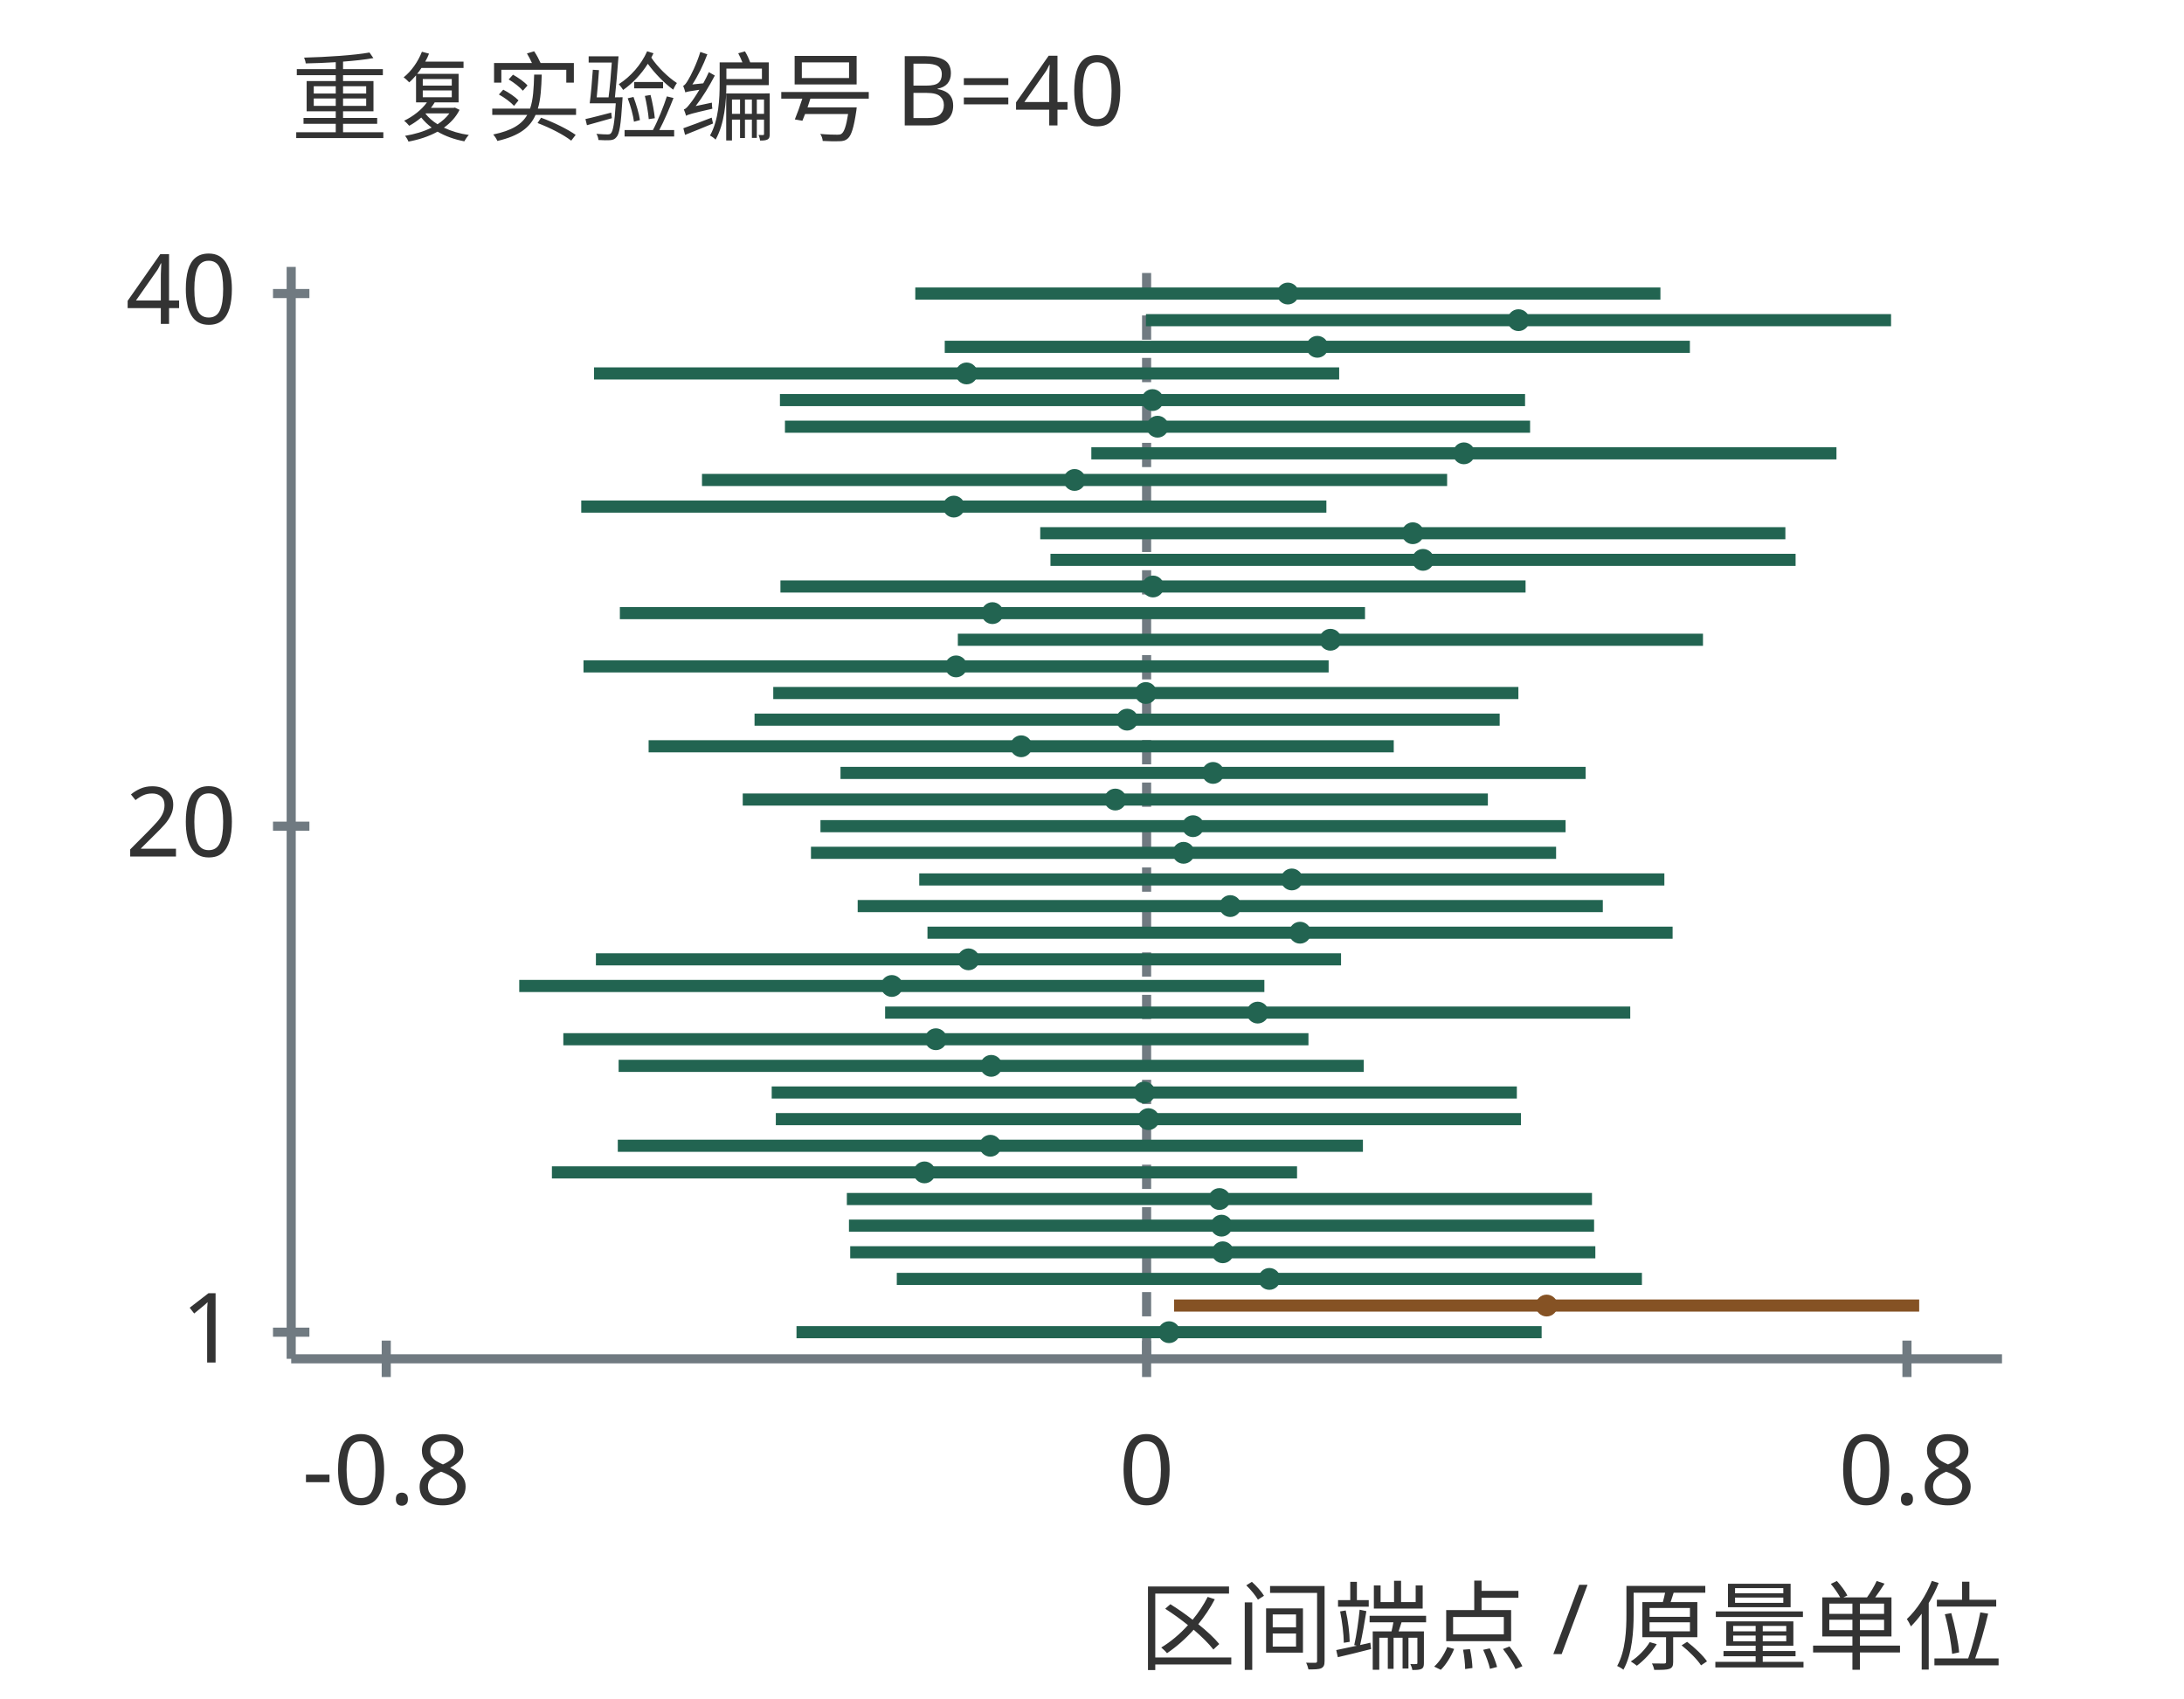
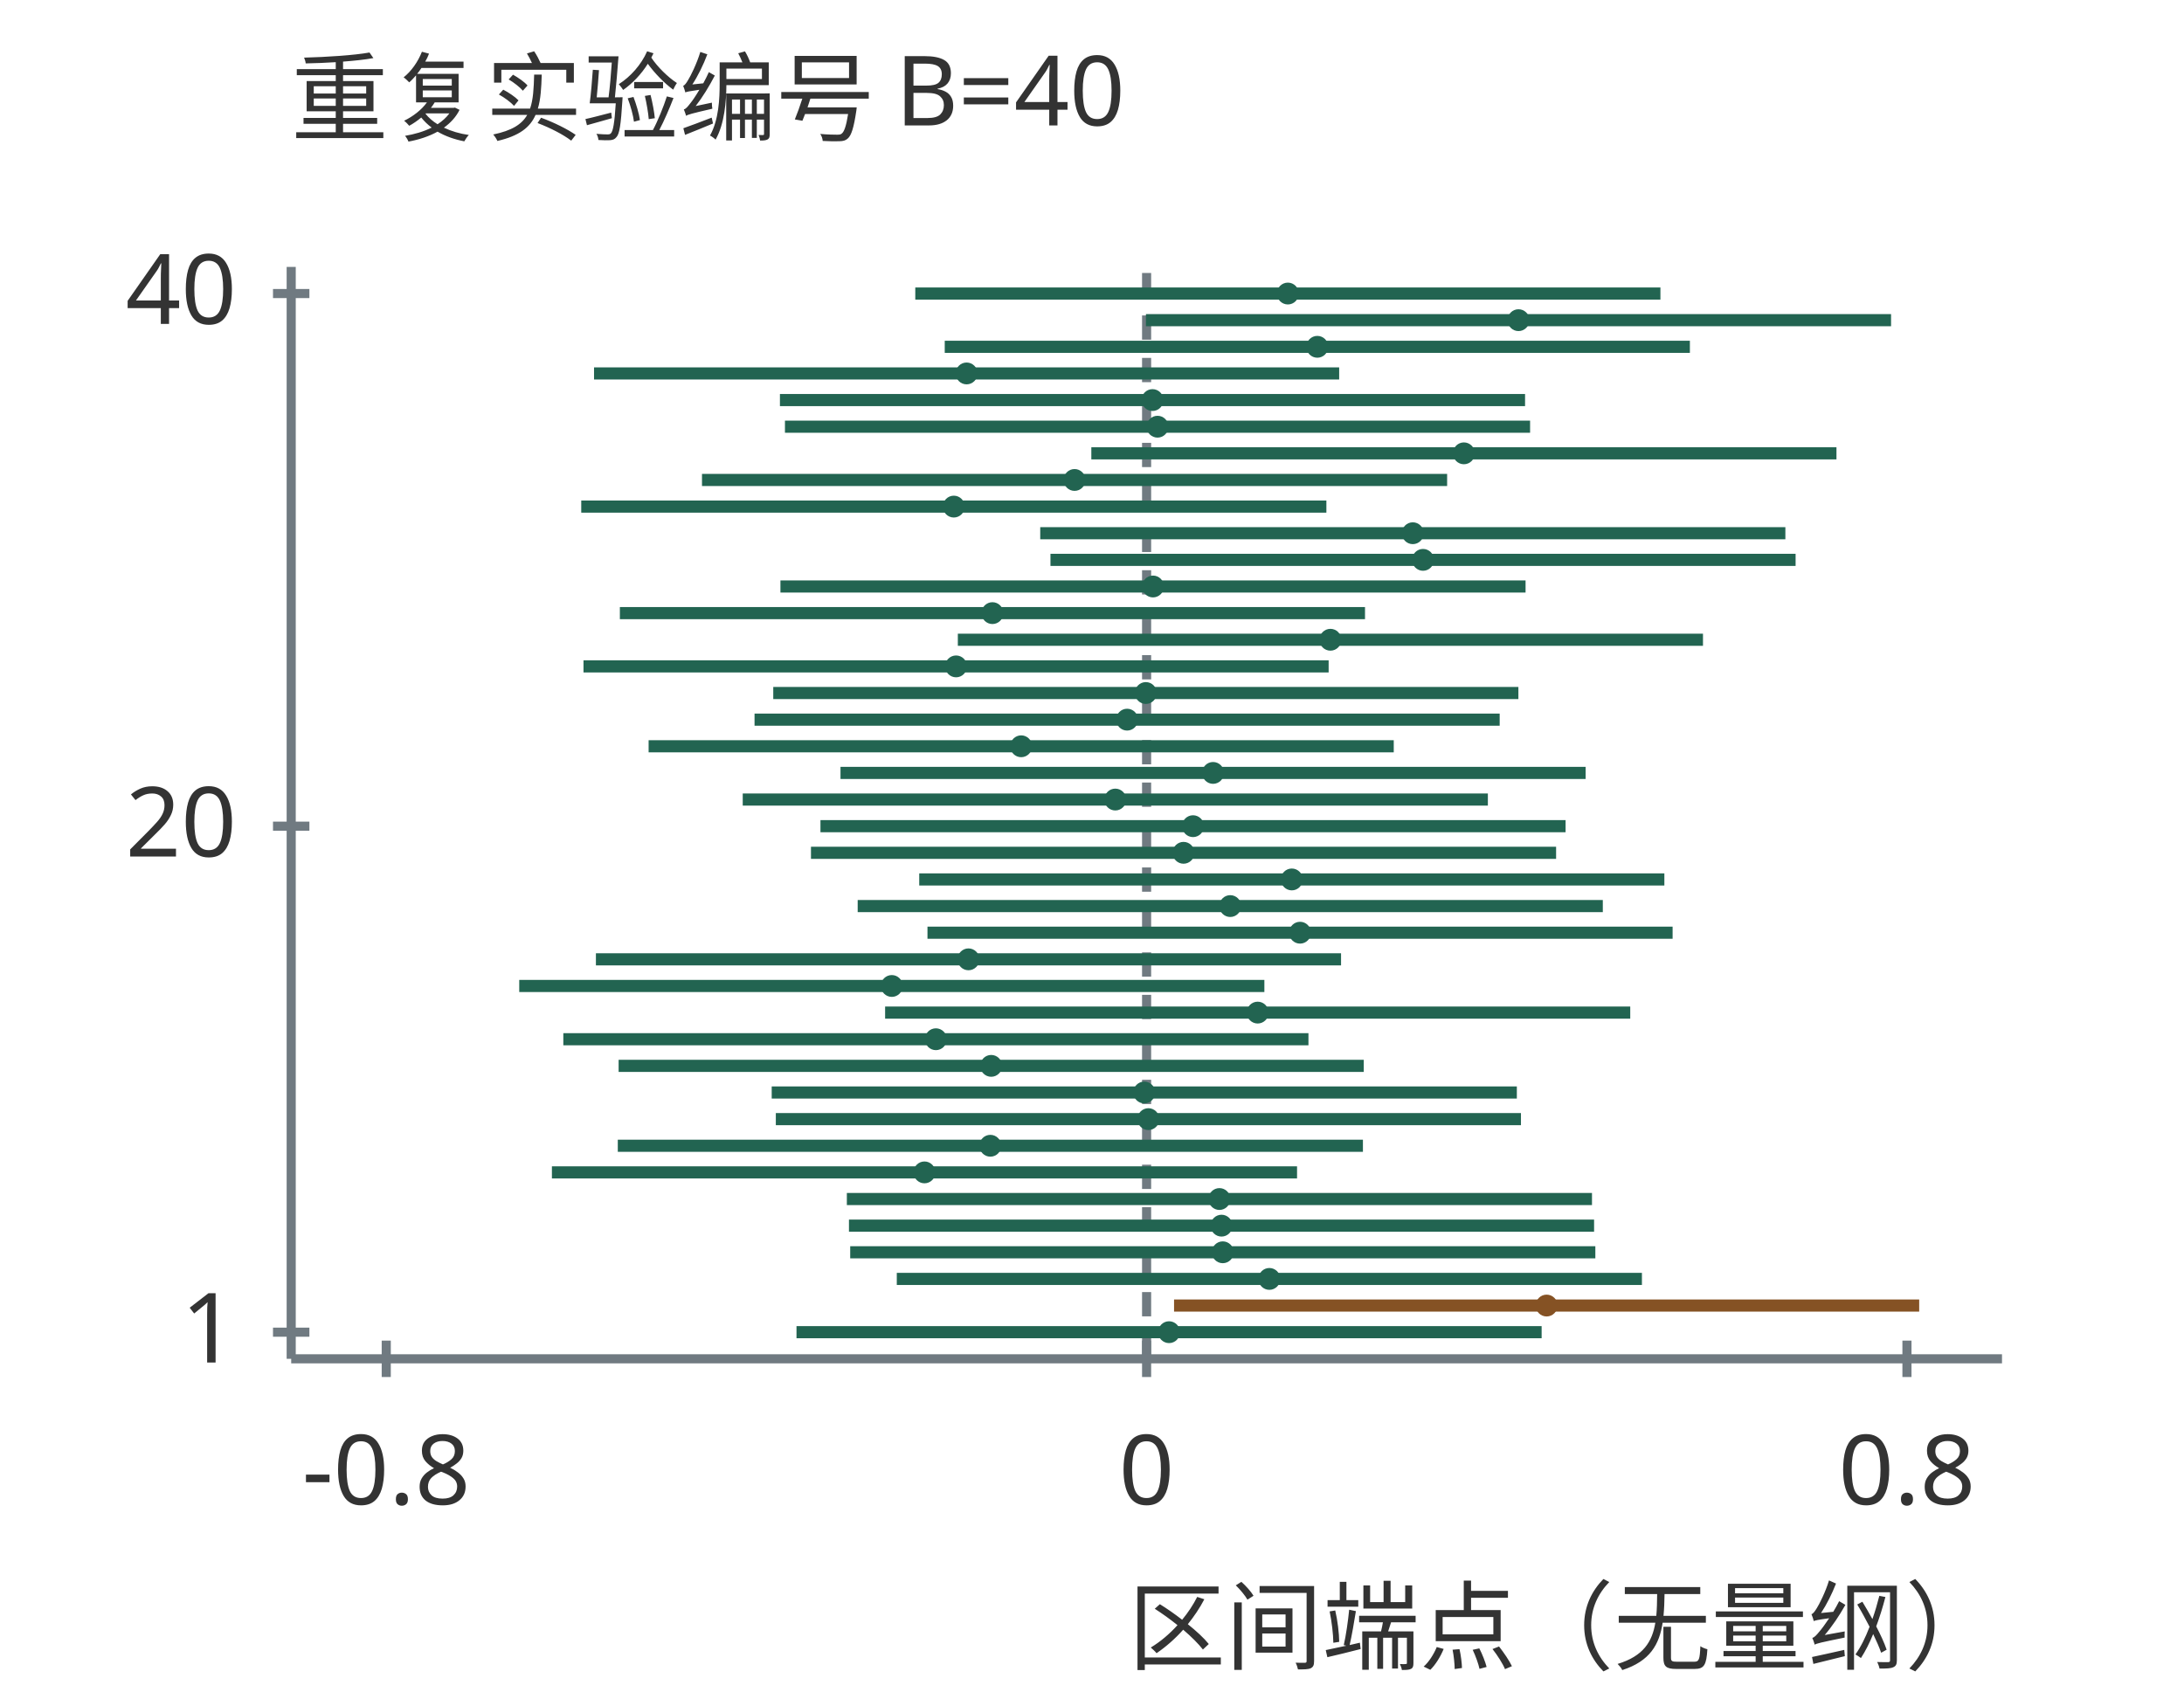
<svg xmlns="http://www.w3.org/2000/svg" viewBox="0 0 360 280" role="img" aria-labelledby="full-v04-coverage-title full-v04-coverage-desc">
  <line x1="48" y1="224" x2="330" y2="224" style="stroke:var(--edu-axis,#707a81);stroke-width:1.5;" />
  <line x1="48" y1="44" x2="48" y2="224" style="stroke:var(--edu-axis,#707a81);stroke-width:1.5;" />
  <line x1="63.667" y1="221" x2="63.667" y2="227" style="stroke:var(--edu-axis,#707a81);stroke-width:1.5;" />
  <text x="63.667" y="248" text-anchor="middle" style="font:16px system-ui,sans-serif;fill:var(--edu-ink,#333)">-0.8</text>
  <line x1="189" y1="221" x2="189" y2="227" style="stroke:var(--edu-axis,#707a81);stroke-width:1.5;" />
  <text x="189" y="248" text-anchor="middle" style="font:16px system-ui,sans-serif;fill:var(--edu-ink,#333)">0</text>
  <line x1="314.333" y1="221" x2="314.333" y2="227" style="stroke:var(--edu-axis,#707a81);stroke-width:1.5;" />
  <text x="314.333" y="248" text-anchor="middle" style="font:16px system-ui,sans-serif;fill:var(--edu-ink,#333)">0.8</text>
  <line x1="45" y1="219.61" x2="51" y2="219.61" style="stroke:var(--edu-axis,#707a81);stroke-width:1.5;" />
  <text x="39" y="224.61" text-anchor="end" style="font:16px system-ui,sans-serif;fill:var(--edu-ink,#333)">1</text>
  <line x1="45" y1="136.195" x2="51" y2="136.195" style="stroke:var(--edu-axis,#707a81);stroke-width:1.5;" />
  <text x="39" y="141.195" text-anchor="end" style="font:16px system-ui,sans-serif;fill:var(--edu-ink,#333)">20</text>
  <line x1="45" y1="48.39" x2="51" y2="48.39" style="stroke:var(--edu-axis,#707a81);stroke-width:1.5;" />
  <text x="39" y="53.39" text-anchor="end" style="font:16px system-ui,sans-serif;fill:var(--edu-ink,#333)">40</text>
-   <text x="330" y="274" text-anchor="end" style="font:16px system-ui,sans-serif;fill:var(--edu-ink,#333)">区间端点 / 原量单位</text>
+   <text x="330" y="274" text-anchor="end" style="font:16px system-ui,sans-serif;fill:var(--edu-ink,#333)">区间端点（无量纲）</text>
  <text x="48" y="22" text-anchor="start" style="font:16px system-ui,sans-serif;fill:var(--edu-ink,#333)">重复实验编号 B=40</text>
  <line x1="189" y1="224" x2="189" y2="44" style="stroke:var(--edu-axis,#707a81);stroke-width:1.5;stroke-dasharray:4 3" />
  <line x1="131.291" y1="219.61" x2="254.115" y2="219.61" style="stroke:var(--edu-object,#226451);stroke-width:2;" />
  <circle cx="192.703" cy="219.61" r="1.8" style="fill:var(--edu-object,#226451)" />
  <line x1="193.526" y1="215.22" x2="316.35" y2="215.22" style="stroke:var(--edu-basis,#855224);stroke-width:2;" />
  <circle cx="254.938" cy="215.22" r="1.8" style="fill:var(--edu-basis,#855224)" />
  <line x1="147.823" y1="210.829" x2="270.647" y2="210.829" style="stroke:var(--edu-object,#226451);stroke-width:2;" />
  <circle cx="209.235" cy="210.829" r="1.8" style="fill:var(--edu-object,#226451)" />
  <line x1="140.144" y1="206.439" x2="262.969" y2="206.439" style="stroke:var(--edu-object,#226451);stroke-width:2;" />
  <circle cx="201.556" cy="206.439" r="1.8" style="fill:var(--edu-object,#226451)" />
  <line x1="139.938" y1="202.049" x2="262.762" y2="202.049" style="stroke:var(--edu-object,#226451);stroke-width:2;" />
  <circle cx="201.35" cy="202.049" r="1.8" style="fill:var(--edu-object,#226451)" />
  <line x1="139.591" y1="197.659" x2="262.415" y2="197.659" style="stroke:var(--edu-object,#226451);stroke-width:2;" />
  <circle cx="201.003" cy="197.659" r="1.8" style="fill:var(--edu-object,#226451)" />
  <line x1="90.974" y1="193.268" x2="213.799" y2="193.268" style="stroke:var(--edu-object,#226451);stroke-width:2;" />
  <circle cx="152.387" cy="193.268" r="1.8" style="fill:var(--edu-object,#226451)" />
  <line x1="101.834" y1="188.878" x2="224.658" y2="188.878" style="stroke:var(--edu-object,#226451);stroke-width:2;" />
  <circle cx="163.246" cy="188.878" r="1.8" style="fill:var(--edu-object,#226451)" />
  <line x1="127.883" y1="184.488" x2="250.707" y2="184.488" style="stroke:var(--edu-object,#226451);stroke-width:2;" />
  <circle cx="189.295" cy="184.488" r="1.8" style="fill:var(--edu-object,#226451)" />
  <line x1="127.205" y1="180.098" x2="250.029" y2="180.098" style="stroke:var(--edu-object,#226451);stroke-width:2;" />
  <circle cx="188.617" cy="180.098" r="1.8" style="fill:var(--edu-object,#226451)" />
  <line x1="101.971" y1="175.707" x2="224.796" y2="175.707" style="stroke:var(--edu-object,#226451);stroke-width:2;" />
  <circle cx="163.384" cy="175.707" r="1.8" style="fill:var(--edu-object,#226451)" />
  <line x1="92.855" y1="171.317" x2="215.679" y2="171.317" style="stroke:var(--edu-object,#226451);stroke-width:2;" />
  <circle cx="154.267" cy="171.317" r="1.8" style="fill:var(--edu-object,#226451)" />
  <line x1="145.898" y1="166.927" x2="268.722" y2="166.927" style="stroke:var(--edu-object,#226451);stroke-width:2;" />
  <circle cx="207.31" cy="166.927" r="1.8" style="fill:var(--edu-object,#226451)" />
  <line x1="85.589" y1="162.537" x2="208.413" y2="162.537" style="stroke:var(--edu-object,#226451);stroke-width:2;" />
  <circle cx="147.001" cy="162.537" r="1.8" style="fill:var(--edu-object,#226451)" />
  <line x1="98.227" y1="158.146" x2="221.052" y2="158.146" style="stroke:var(--edu-object,#226451);stroke-width:2;" />
  <circle cx="159.64" cy="158.146" r="1.8" style="fill:var(--edu-object,#226451)" />
  <line x1="152.88" y1="153.756" x2="275.704" y2="153.756" style="stroke:var(--edu-object,#226451);stroke-width:2;" />
  <circle cx="214.292" cy="153.756" r="1.8" style="fill:var(--edu-object,#226451)" />
  <line x1="141.376" y1="149.366" x2="264.2" y2="149.366" style="stroke:var(--edu-object,#226451);stroke-width:2;" />
  <circle cx="202.788" cy="149.366" r="1.8" style="fill:var(--edu-object,#226451)" />
  <line x1="151.522" y1="144.976" x2="274.346" y2="144.976" style="stroke:var(--edu-object,#226451);stroke-width:2;" />
  <circle cx="212.934" cy="144.976" r="1.8" style="fill:var(--edu-object,#226451)" />
  <line x1="133.676" y1="140.585" x2="256.5" y2="140.585" style="stroke:var(--edu-object,#226451);stroke-width:2;" />
  <circle cx="195.088" cy="140.585" r="1.8" style="fill:var(--edu-object,#226451)" />
  <line x1="135.24" y1="136.195" x2="258.064" y2="136.195" style="stroke:var(--edu-object,#226451);stroke-width:2;" />
  <circle cx="196.652" cy="136.195" r="1.8" style="fill:var(--edu-object,#226451)" />
  <line x1="122.429" y1="131.805" x2="245.253" y2="131.805" style="stroke:var(--edu-object,#226451);stroke-width:2;" />
  <circle cx="183.841" cy="131.805" r="1.8" style="fill:var(--edu-object,#226451)" />
  <line x1="138.544" y1="127.415" x2="261.368" y2="127.415" style="stroke:var(--edu-object,#226451);stroke-width:2;" />
  <circle cx="199.956" cy="127.415" r="1.8" style="fill:var(--edu-object,#226451)" />
  <line x1="106.915" y1="123.024" x2="229.739" y2="123.024" style="stroke:var(--edu-object,#226451);stroke-width:2;" />
  <circle cx="168.327" cy="123.024" r="1.8" style="fill:var(--edu-object,#226451)" />
  <line x1="124.375" y1="118.634" x2="247.199" y2="118.634" style="stroke:var(--edu-object,#226451);stroke-width:2;" />
  <circle cx="185.787" cy="118.634" r="1.8" style="fill:var(--edu-object,#226451)" />
  <line x1="127.46" y1="114.244" x2="250.284" y2="114.244" style="stroke:var(--edu-object,#226451);stroke-width:2;" />
  <circle cx="188.872" cy="114.244" r="1.8" style="fill:var(--edu-object,#226451)" />
  <line x1="96.181" y1="109.854" x2="219.006" y2="109.854" style="stroke:var(--edu-object,#226451);stroke-width:2;" />
  <circle cx="157.594" cy="109.854" r="1.8" style="fill:var(--edu-object,#226451)" />
  <line x1="157.886" y1="105.463" x2="280.711" y2="105.463" style="stroke:var(--edu-object,#226451);stroke-width:2;" />
  <circle cx="219.299" cy="105.463" r="1.8" style="fill:var(--edu-object,#226451)" />
  <line x1="102.176" y1="101.073" x2="225.001" y2="101.073" style="stroke:var(--edu-object,#226451);stroke-width:2;" />
  <circle cx="163.588" cy="101.073" r="1.8" style="fill:var(--edu-object,#226451)" />
  <line x1="128.643" y1="96.683" x2="251.467" y2="96.683" style="stroke:var(--edu-object,#226451);stroke-width:2;" />
  <circle cx="190.055" cy="96.683" r="1.8" style="fill:var(--edu-object,#226451)" />
  <line x1="173.153" y1="92.293" x2="295.978" y2="92.293" style="stroke:var(--edu-object,#226451);stroke-width:2;" />
  <circle cx="234.566" cy="92.293" r="1.8" style="fill:var(--edu-object,#226451)" />
  <line x1="171.467" y1="87.902" x2="294.292" y2="87.902" style="stroke:var(--edu-object,#226451);stroke-width:2;" />
  <circle cx="232.879" cy="87.902" r="1.8" style="fill:var(--edu-object,#226451)" />
  <line x1="95.81" y1="83.512" x2="218.635" y2="83.512" style="stroke:var(--edu-object,#226451);stroke-width:2;" />
  <circle cx="157.223" cy="83.512" r="1.8" style="fill:var(--edu-object,#226451)" />
  <line x1="115.713" y1="79.122" x2="238.537" y2="79.122" style="stroke:var(--edu-object,#226451);stroke-width:2;" />
  <circle cx="177.125" cy="79.122" r="1.8" style="fill:var(--edu-object,#226451)" />
  <line x1="179.89" y1="74.732" x2="302.714" y2="74.732" style="stroke:var(--edu-object,#226451);stroke-width:2;" />
  <circle cx="241.302" cy="74.732" r="1.8" style="fill:var(--edu-object,#226451)" />
  <line x1="129.388" y1="70.341" x2="252.212" y2="70.341" style="stroke:var(--edu-object,#226451);stroke-width:2;" />
  <circle cx="190.8" cy="70.341" r="1.8" style="fill:var(--edu-object,#226451)" />
  <line x1="128.56" y1="65.951" x2="251.384" y2="65.951" style="stroke:var(--edu-object,#226451);stroke-width:2;" />
  <circle cx="189.972" cy="65.951" r="1.8" style="fill:var(--edu-object,#226451)" />
  <line x1="97.918" y1="61.561" x2="220.742" y2="61.561" style="stroke:var(--edu-object,#226451);stroke-width:2;" />
  <circle cx="159.33" cy="61.561" r="1.8" style="fill:var(--edu-object,#226451)" />
  <line x1="155.727" y1="57.171" x2="278.552" y2="57.171" style="stroke:var(--edu-object,#226451);stroke-width:2;" />
  <circle cx="217.14" cy="57.171" r="1.8" style="fill:var(--edu-object,#226451)" />
  <line x1="188.89" y1="52.78" x2="311.714" y2="52.78" style="stroke:var(--edu-object,#226451);stroke-width:2;" />
  <circle cx="250.302" cy="52.78" r="1.8" style="fill:var(--edu-object,#226451)" />
  <line x1="150.871" y1="48.39" x2="273.696" y2="48.39" style="stroke:var(--edu-object,#226451);stroke-width:2;" />
  <circle cx="212.283" cy="48.39" r="1.8" style="fill:var(--edu-object,#226451)" />
</svg>
